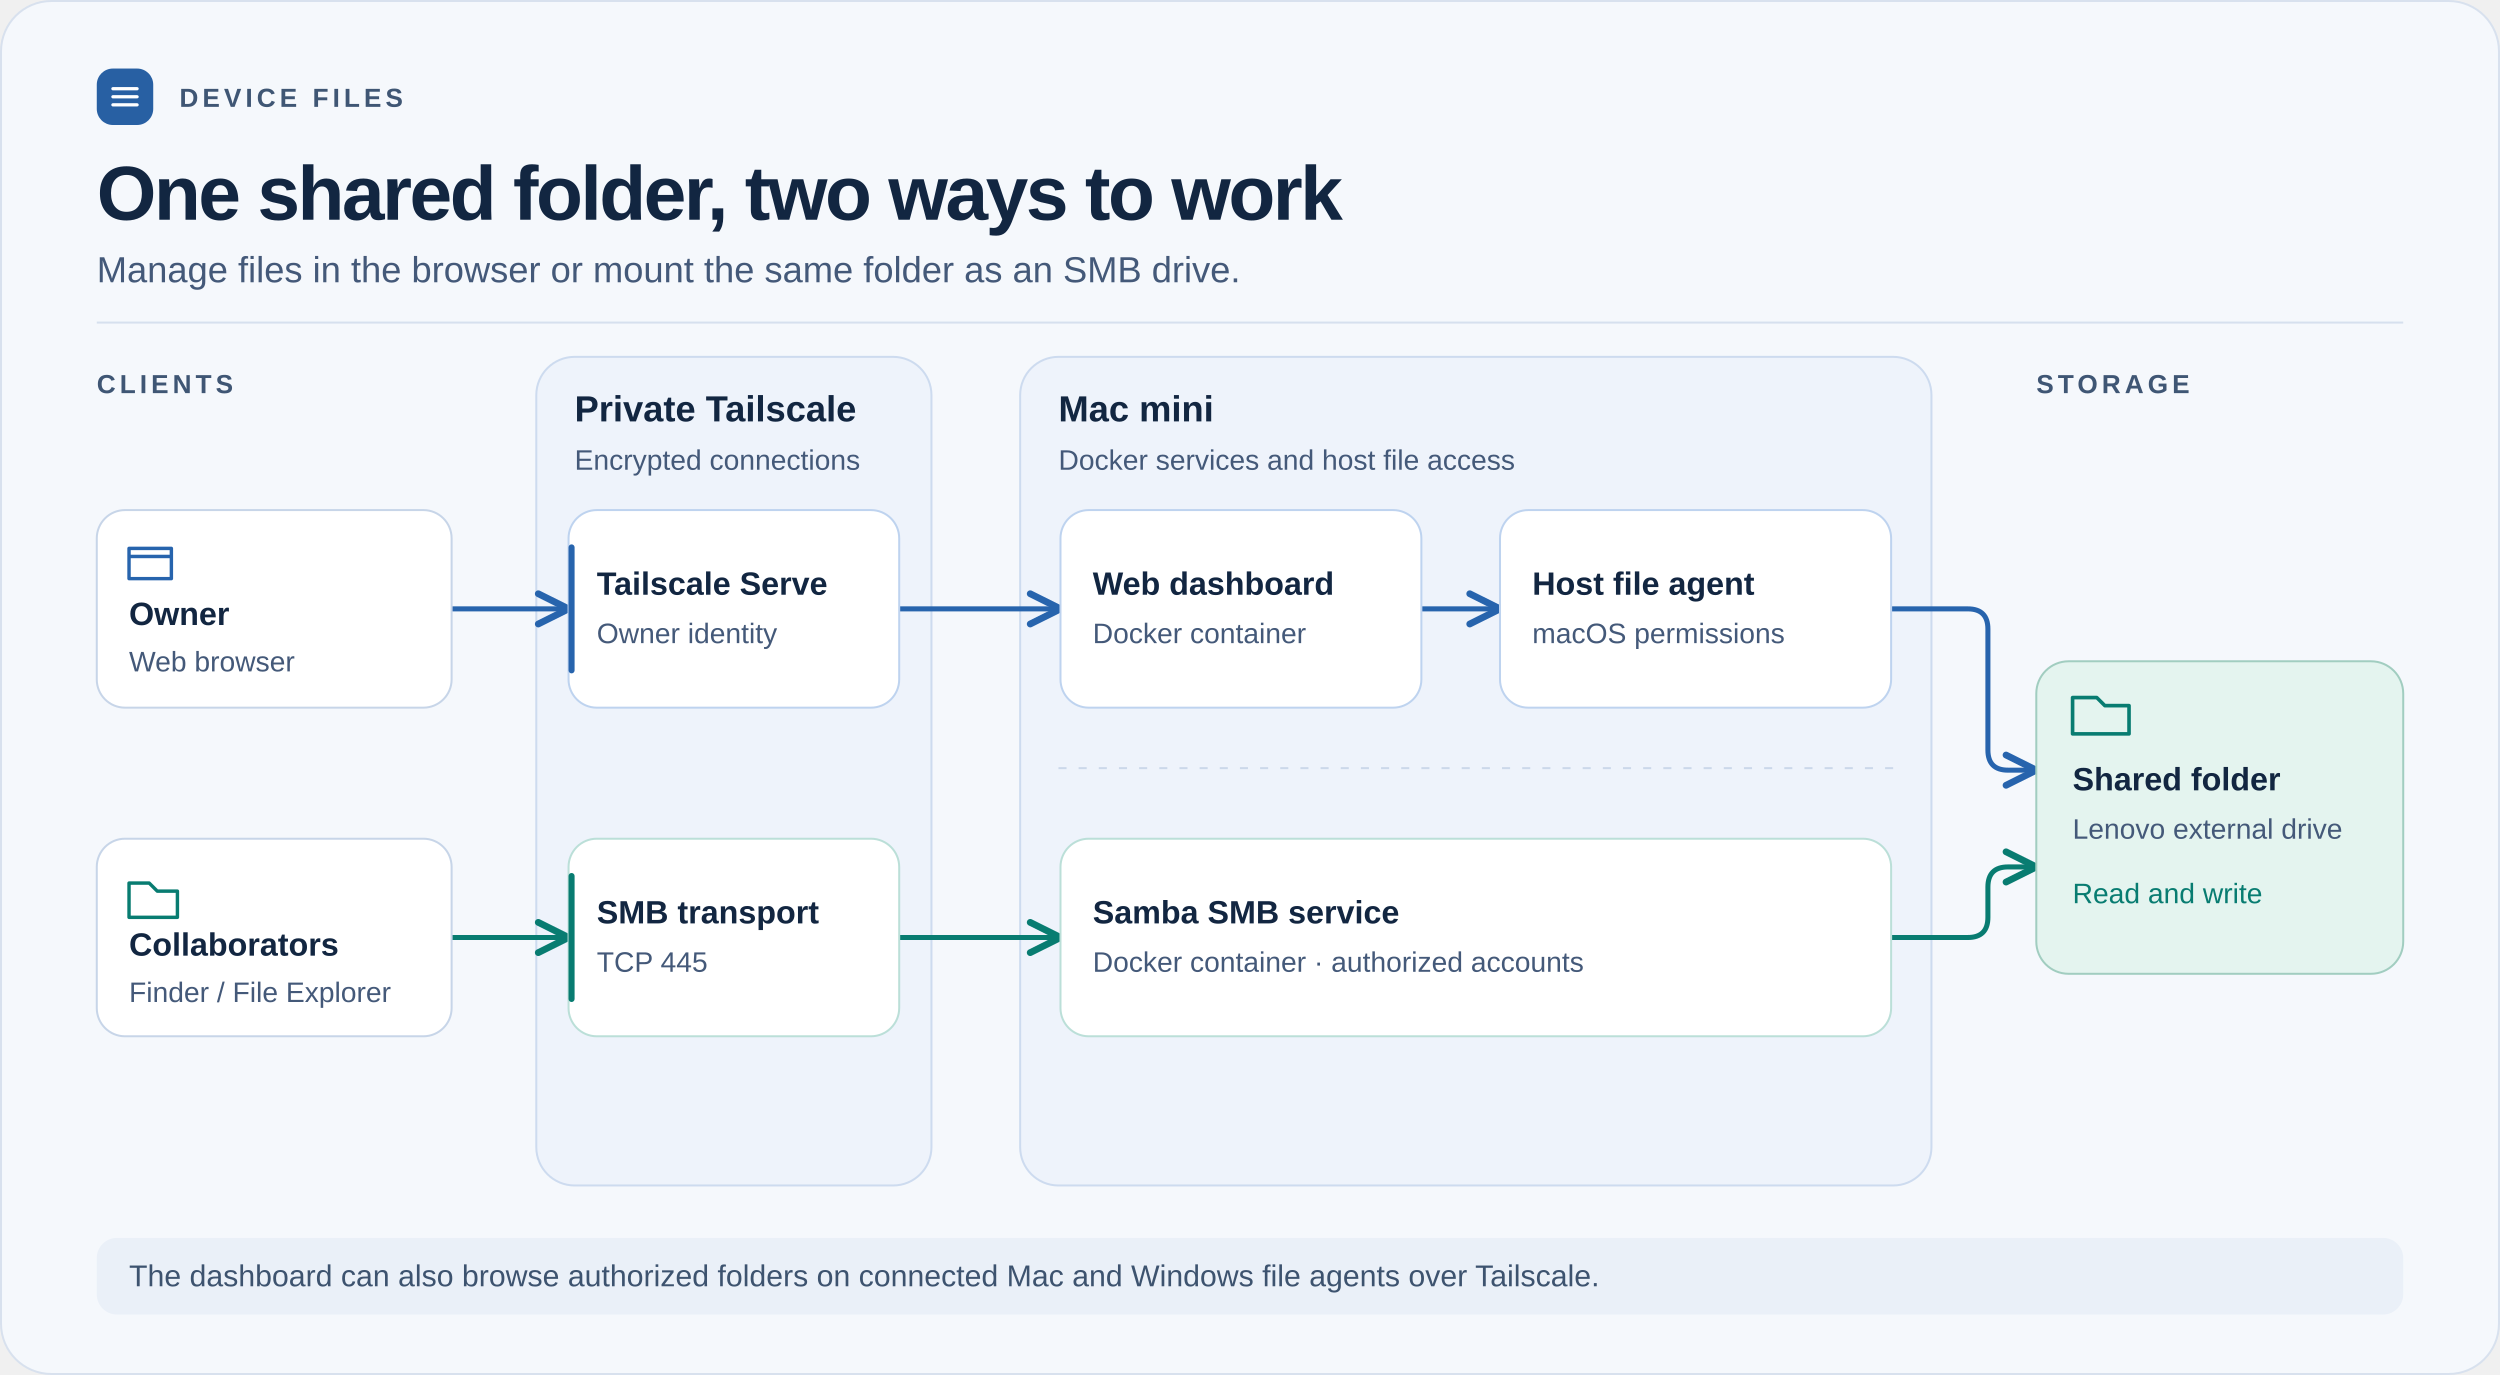
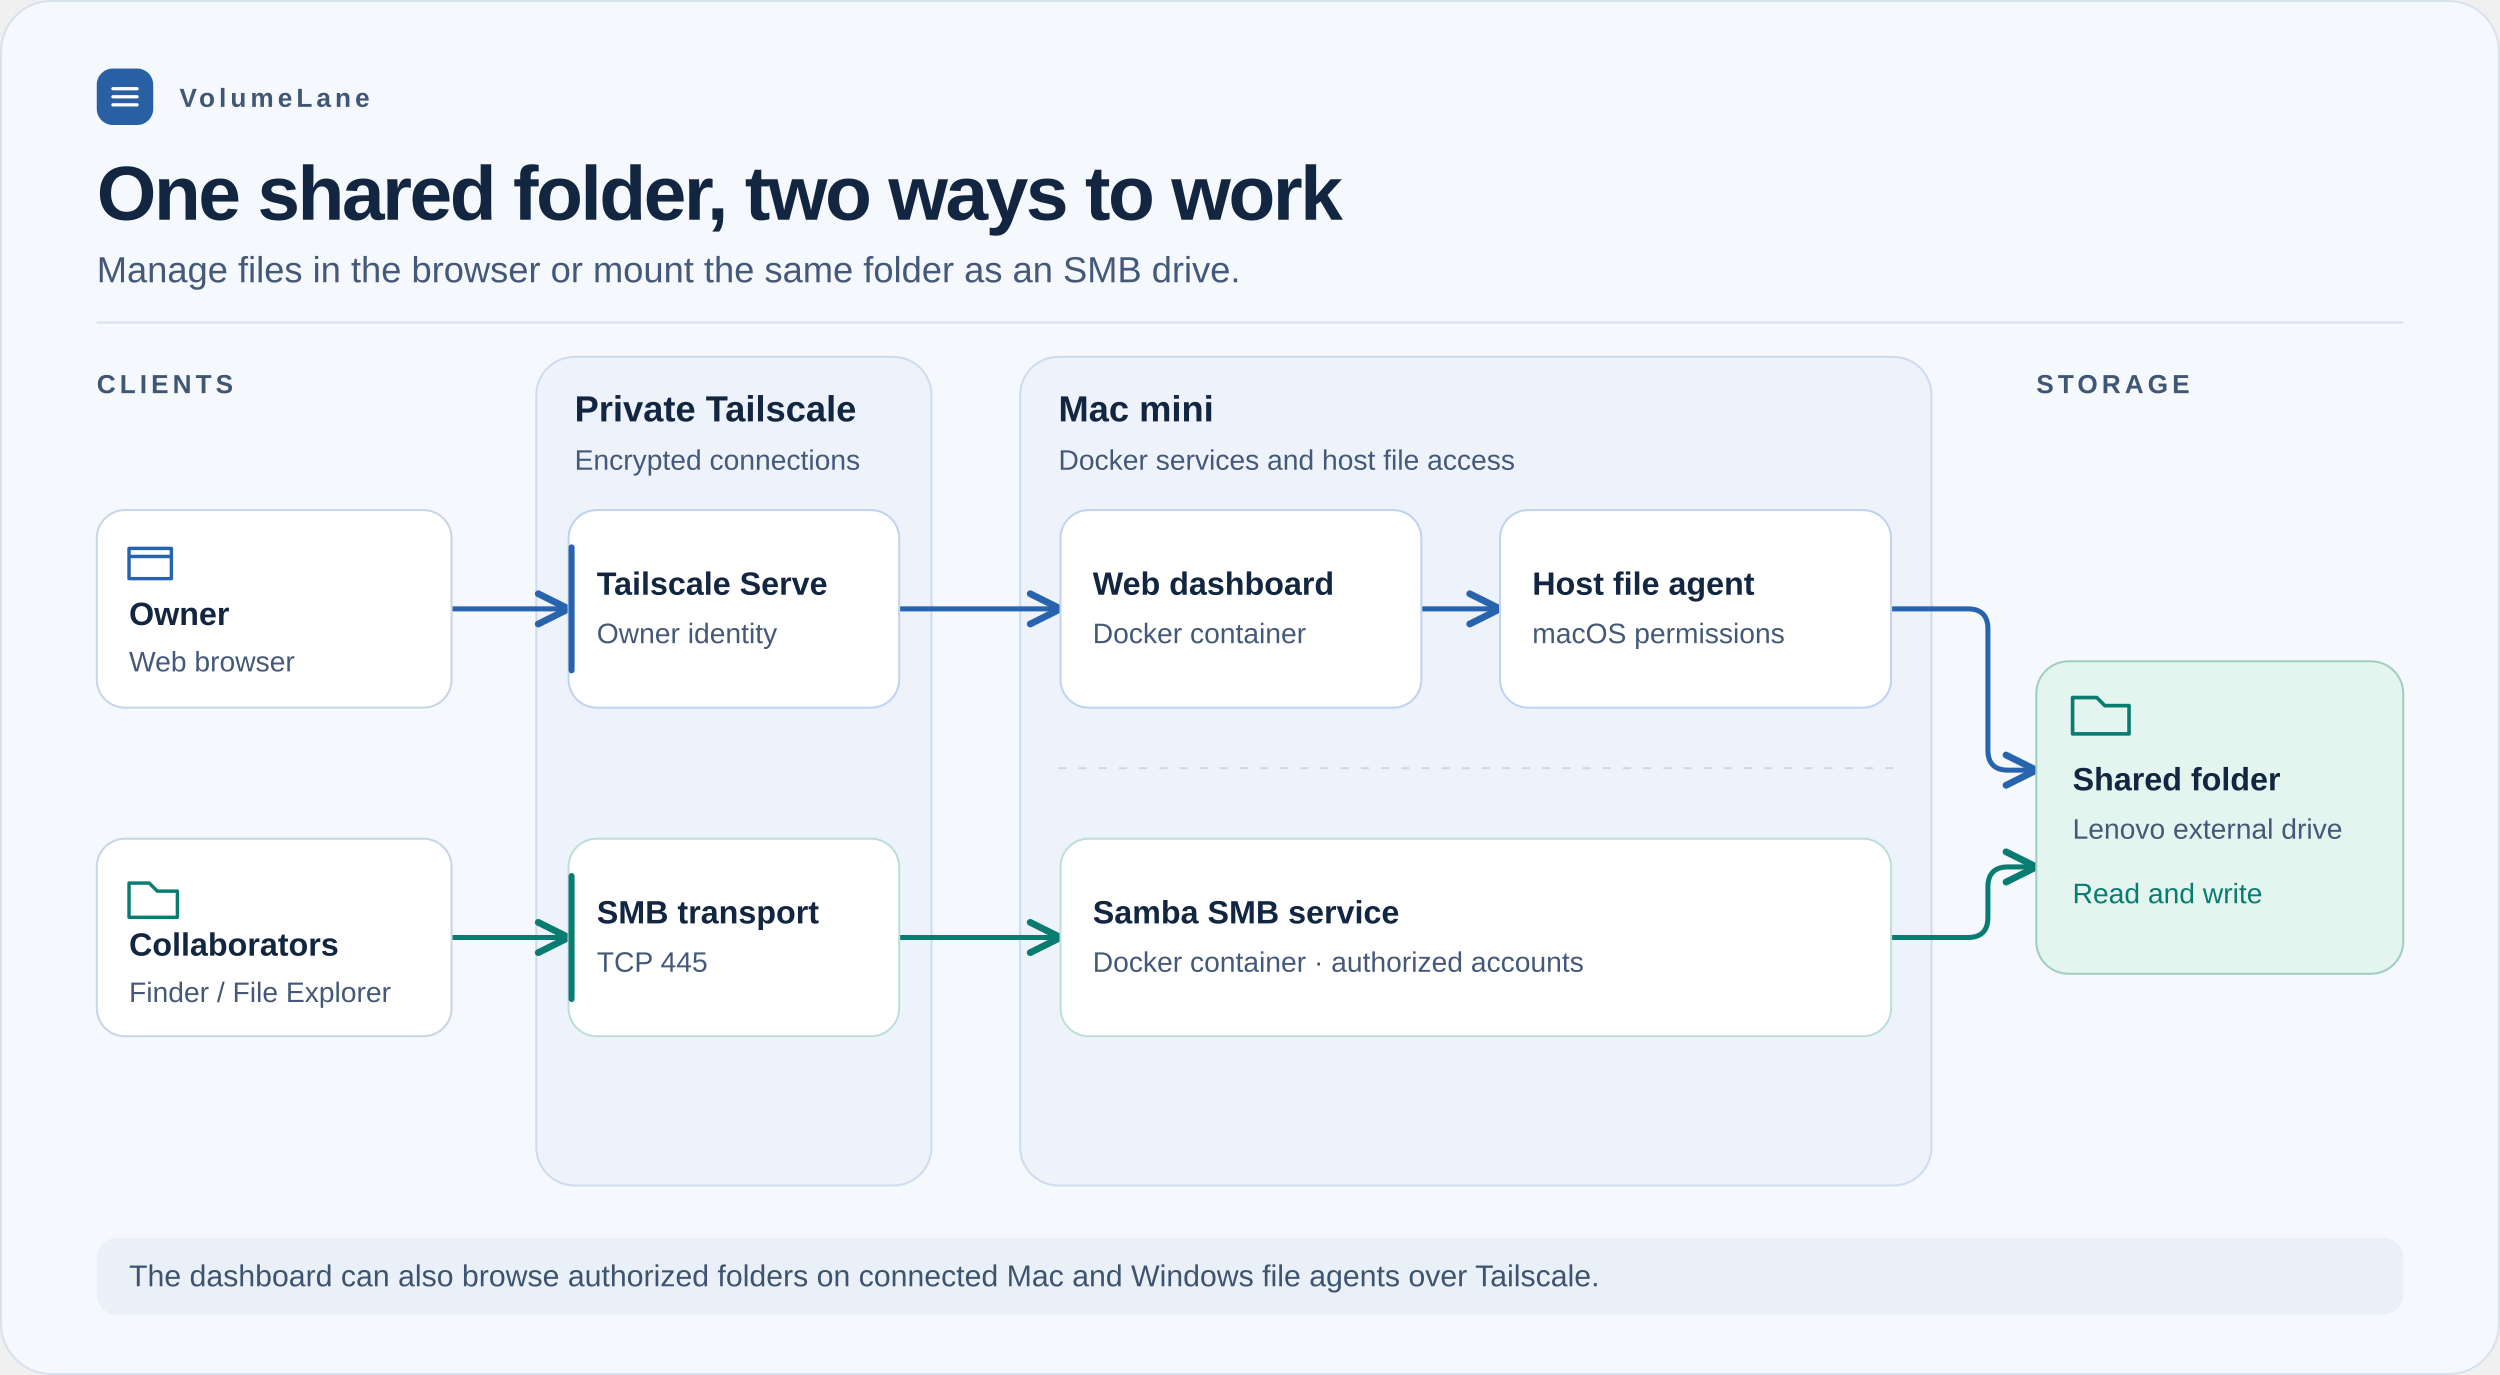
<svg xmlns="http://www.w3.org/2000/svg" width="1240" height="682" viewBox="0 0 1240 682" role="img" aria-labelledby="title description">
  <defs>
    <marker id="web-arrow" viewBox="0 0 12 12" markerWidth="9" markerHeight="9" refX="10" refY="6" orient="auto">
      <path d="m2 2 8 4-8 4" fill="none" stroke="#2764ad" stroke-width="1.8" stroke-linecap="round" stroke-linejoin="round" />
    </marker>
    <marker id="smb-arrow" viewBox="0 0 12 12" markerWidth="9" markerHeight="9" refX="10" refY="6" orient="auto">
      <path d="m2 2 8 4-8 4" fill="none" stroke="#087c71" stroke-width="1.8" stroke-linecap="round" stroke-linejoin="round" />
    </marker>
    <style>
      text { font-family: -apple-system, BlinkMacSystemFont, "Segoe UI", Arial, sans-serif; fill: #122641; }
      .eyebrow { font-size: 13px; font-weight: 700; letter-spacing: 2px; fill: #3f5674; }
      .title { font-size: 38px; font-weight: 720; letter-spacing: -1.2px; }
      .subtitle { font-size: 18px; fill: #445979; }
      .group-title { font-size: 18px; font-weight: 700; }
      .label { font-size: 16px; font-weight: 700; }
      .small { font-size: 14px; fill: #445979; }
      .footnote { font-size: 15px; fill: #3d536f; }
      .web { fill: #2764ad; }
      .smb { fill: #087c71; }
      .web-link { fill: none; stroke: #2764ad; stroke-width: 2.5; stroke-linecap: round; stroke-linejoin: round; marker-end: url(#web-arrow); }
      .smb-link { fill: none; stroke: #087c71; stroke-width: 2.5; stroke-linecap: round; stroke-linejoin: round; marker-end: url(#smb-arrow); }
    </style>
  </defs>
  <rect x=".5" y=".5" width="1239" height="681" rx="25" fill="#f5f8fc" stroke="#d8e1ee" />
  <g aria-hidden="true" transform="translate(48 34)">
    <rect width="28" height="28" rx="8" fill="#2860a3" />
    <path d="M8 10h12M8 14h12M8 18h12" fill="none" stroke="#fff" stroke-width="1.6" stroke-linecap="round" />
  </g>
-   <text x="89" y="53" class="eyebrow">DEVICE FILES</text>
+   <text x="89" y="53" class="eyebrow">VolumeLane</text>
  <text x="48" y="109" class="title">One shared folder, two ways to work</text>
  <text x="48" y="140" class="subtitle">Manage files in the browser or mount the same folder as an SMB drive.</text>
  <path d="M48 160h1144" fill="none" stroke="#d6e0ee" />
  <text x="48" y="195" class="eyebrow">CLIENTS</text>
  <text x="1010" y="195" class="eyebrow">STORAGE</text>
  <rect x="266" y="177" width="196" height="411" rx="19" fill="#eef3fb" stroke="#cddbef" />
  <text x="285" y="209" class="group-title">Private Tailscale</text>
  <text x="285" y="233" class="small">Encrypted connections</text>
  <rect x="506" y="177" width="452" height="411" rx="19" fill="#eef3fb" stroke="#cddbef" />
  <text x="525" y="209" class="group-title">Mac mini</text>
  <text x="525" y="233" class="small">Docker services and host file access</text>
  <path d="M525 381h414" fill="none" stroke="#cbd8ea" stroke-dasharray="4 6" />
  <g aria-hidden="true">
    <path d="M224 302h58" class="web-link" />
    <path d="M446 302h80" class="web-link" />
    <path d="M705 302h39" class="web-link" />
    <path d="M938 302h38q10 0 10 10v60q0 10 10 10h14" class="web-link" />
    <path d="M224 465h58" class="smb-link" />
    <path d="M446 465h80" class="smb-link" />
    <path d="M938 465h38q10 0 10-10v-15q0-10 10-10h14" class="smb-link" />
  </g>
  <g>
    <rect x="48" y="253" width="176" height="98" rx="14" fill="#fff" stroke="#c7d5e8" />
    <path d="M64 272h21v15H64zM64 276h21" fill="none" stroke="#2764ad" stroke-width="1.7" stroke-linecap="round" stroke-linejoin="round" />
    <text x="64" y="310" class="label">Owner</text>
    <text x="64" y="333" class="small">Web browser</text>
    <rect x="48" y="416" width="176" height="98" rx="14" fill="#fff" stroke="#c7d5e8" />
    <path d="M64 438h10l4 4h10v13H64z" fill="none" stroke="#087c71" stroke-width="1.7" stroke-linecap="round" stroke-linejoin="round" />
    <text x="64" y="474" class="label">Collaborators</text>
    <text x="64" y="497" class="small">Finder / File Explorer</text>
  </g>
  <g>
    <rect x="282" y="253" width="164" height="98" rx="14" fill="#fff" stroke="#bed3ef" />
    <rect x="282" y="270" width="3" height="64" rx="1.5" fill="#2764ad" />
    <text x="296" y="295" class="label">Tailscale Serve</text>
    <text x="296" y="319" class="small">Owner identity</text>
    <rect x="282" y="416" width="164" height="98" rx="14" fill="#fff" stroke="#bbdfd8" />
    <rect x="282" y="433" width="3" height="64" rx="1.5" fill="#087c71" />
    <text x="296" y="458" class="label">SMB transport</text>
    <text x="296" y="482" class="small">TCP 445</text>
  </g>
  <g>
    <rect x="526" y="253" width="179" height="98" rx="14" fill="#fff" stroke="#bed3ef" />
    <text x="542" y="295" class="label">Web dashboard</text>
    <text x="542" y="319" class="small">Docker container</text>
    <rect x="744" y="253" width="194" height="98" rx="14" fill="#fff" stroke="#bed3ef" />
    <text x="760" y="295" class="label">Host file agent</text>
    <text x="760" y="319" class="small">macOS permissions</text>
    <rect x="526" y="416" width="412" height="98" rx="14" fill="#fff" stroke="#bbdfd8" />
    <text x="542" y="458" class="label">Samba SMB service</text>
    <text x="542" y="482" class="small">Docker container · authorized accounts</text>
  </g>
  <g>
    <rect x="1010" y="328" width="182" height="155" rx="16" fill="#e4f4ef" stroke="#a1cdc0" />
    <path d="M1028 346h12l4 4h12v14h-28z" fill="none" stroke="#087c71" stroke-width="1.8" stroke-linecap="round" stroke-linejoin="round" />
    <text x="1028" y="392" class="label">Shared folder</text>
    <text x="1028" y="416" class="small">Lenovo external drive</text>
    <text x="1028" y="448" class="small smb">Read and write</text>
  </g>
  <rect x="48" y="614" width="1144" height="38" rx="10" fill="#eaf0f8" />
  <text x="64" y="638" class="footnote">The dashboard can also browse authorized folders on connected Mac and Windows file agents over Tailscale.</text>
</svg>
